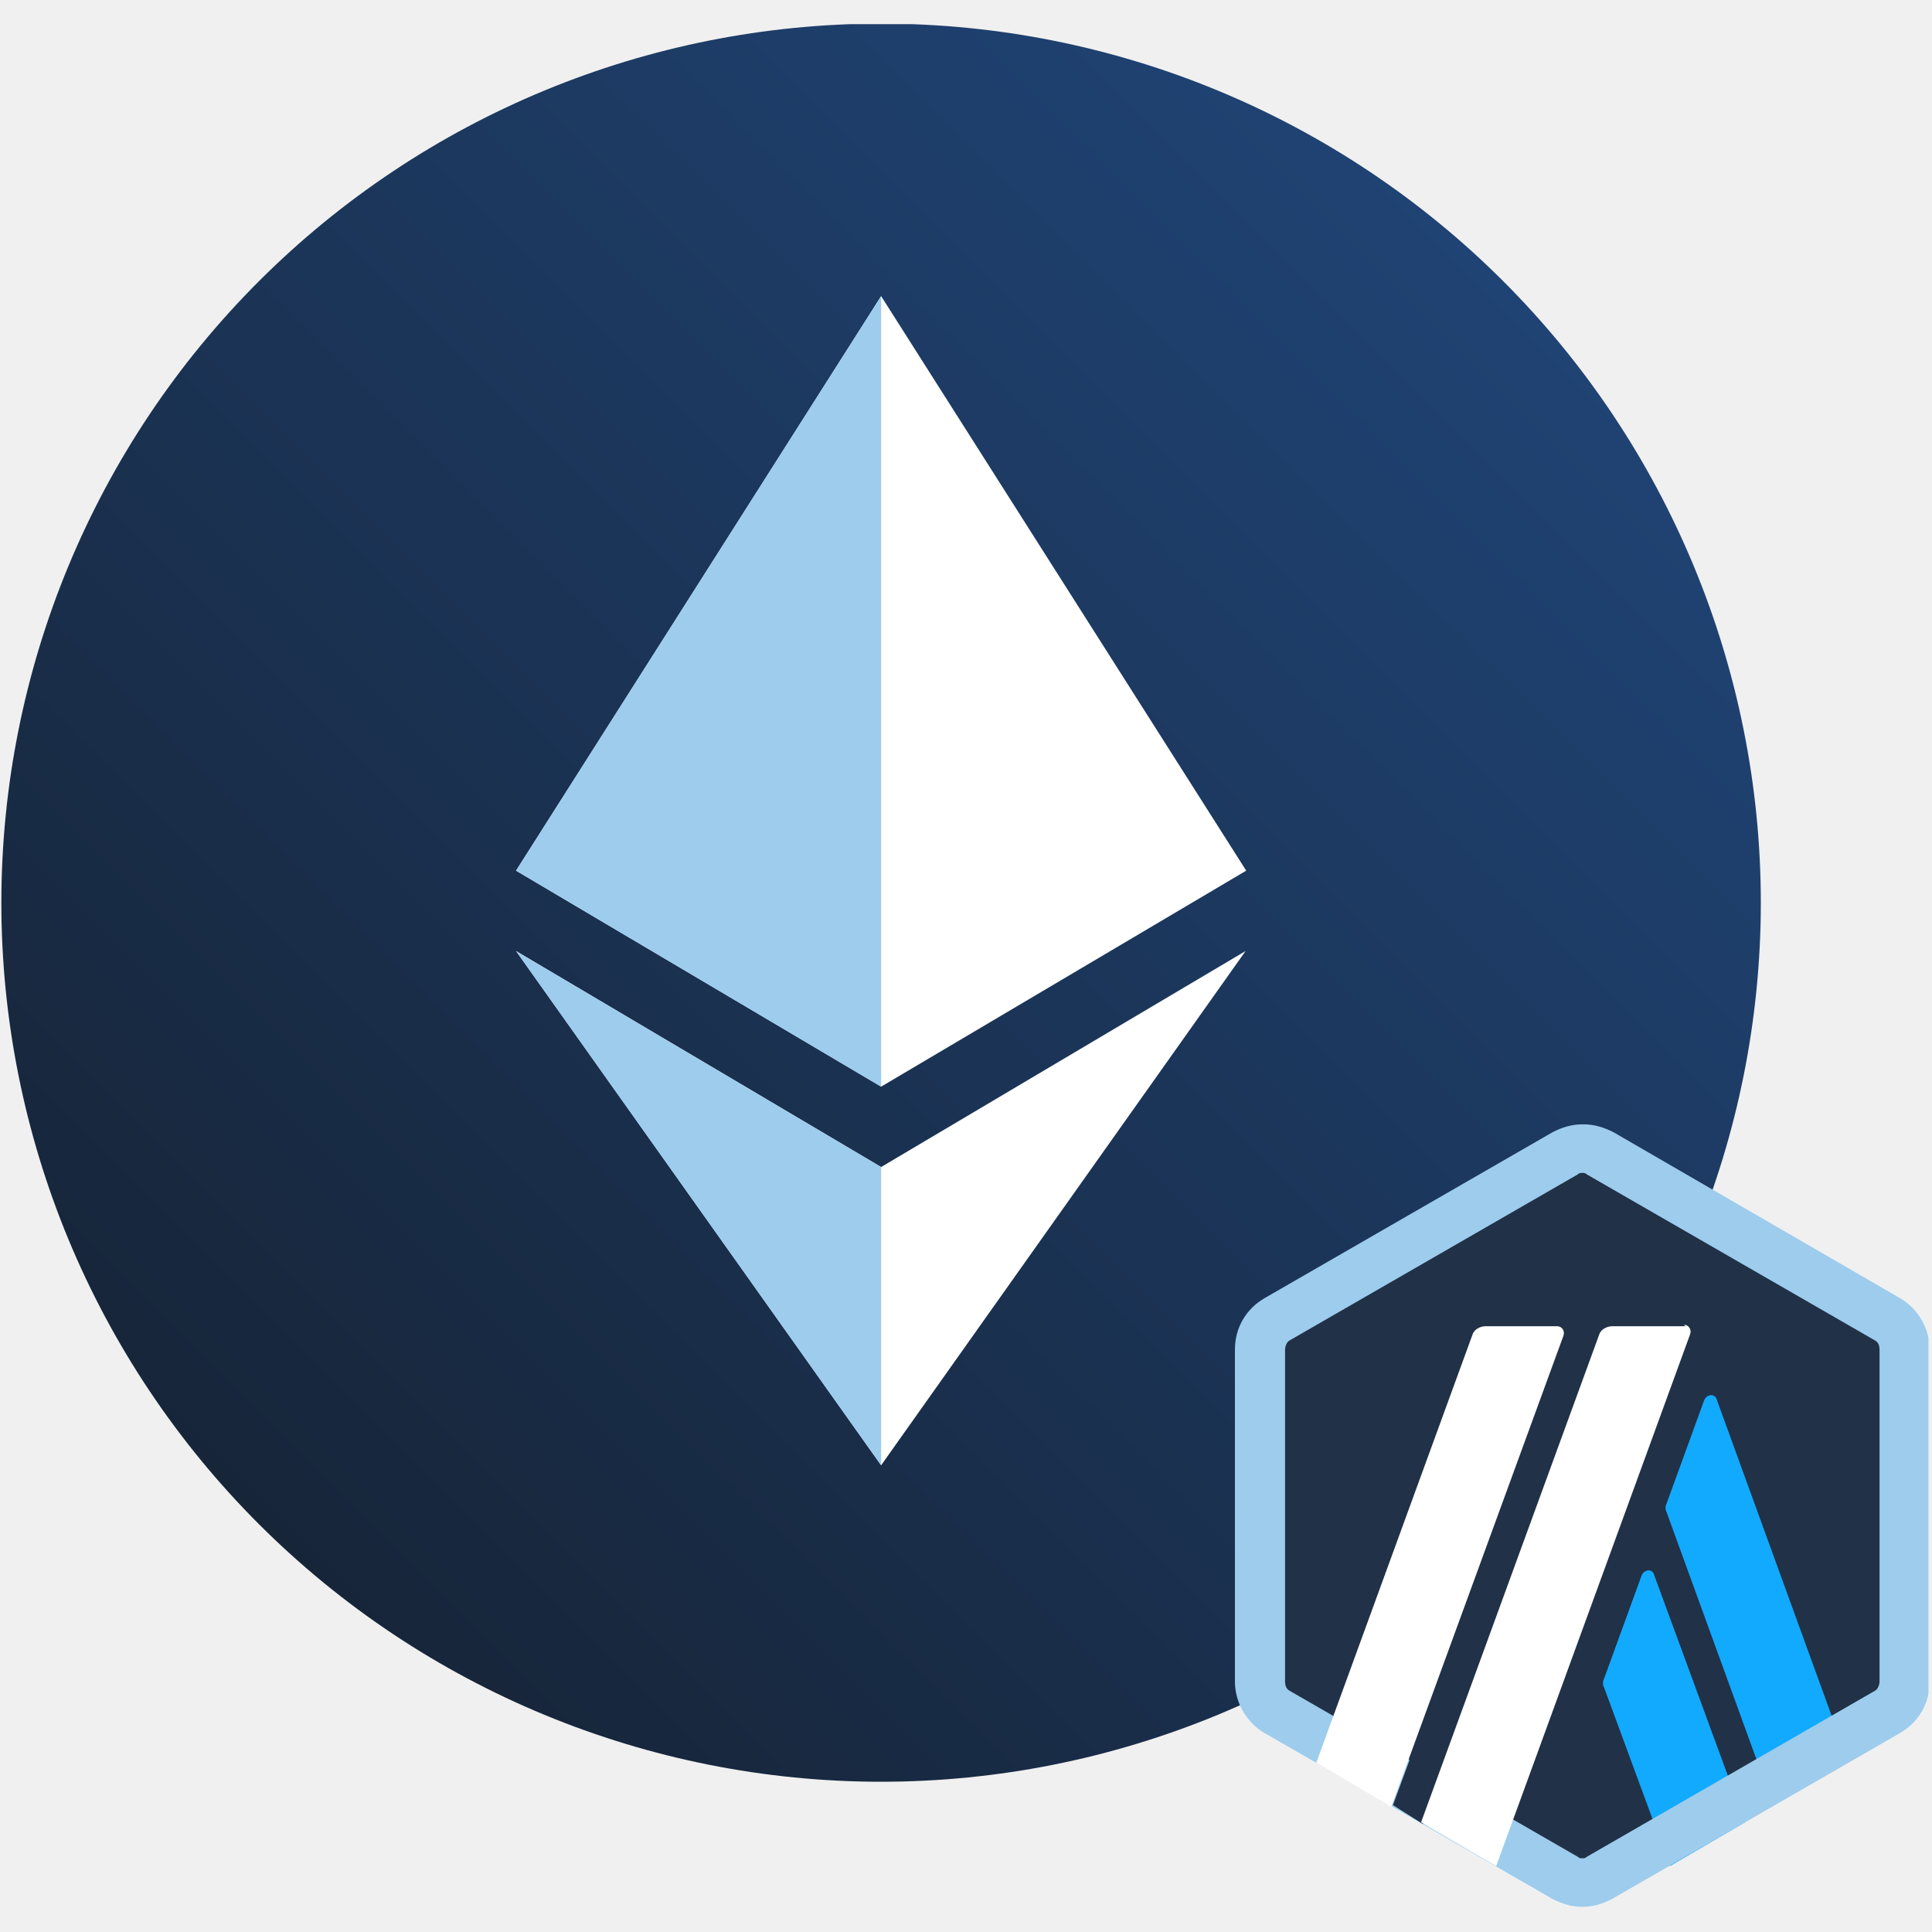
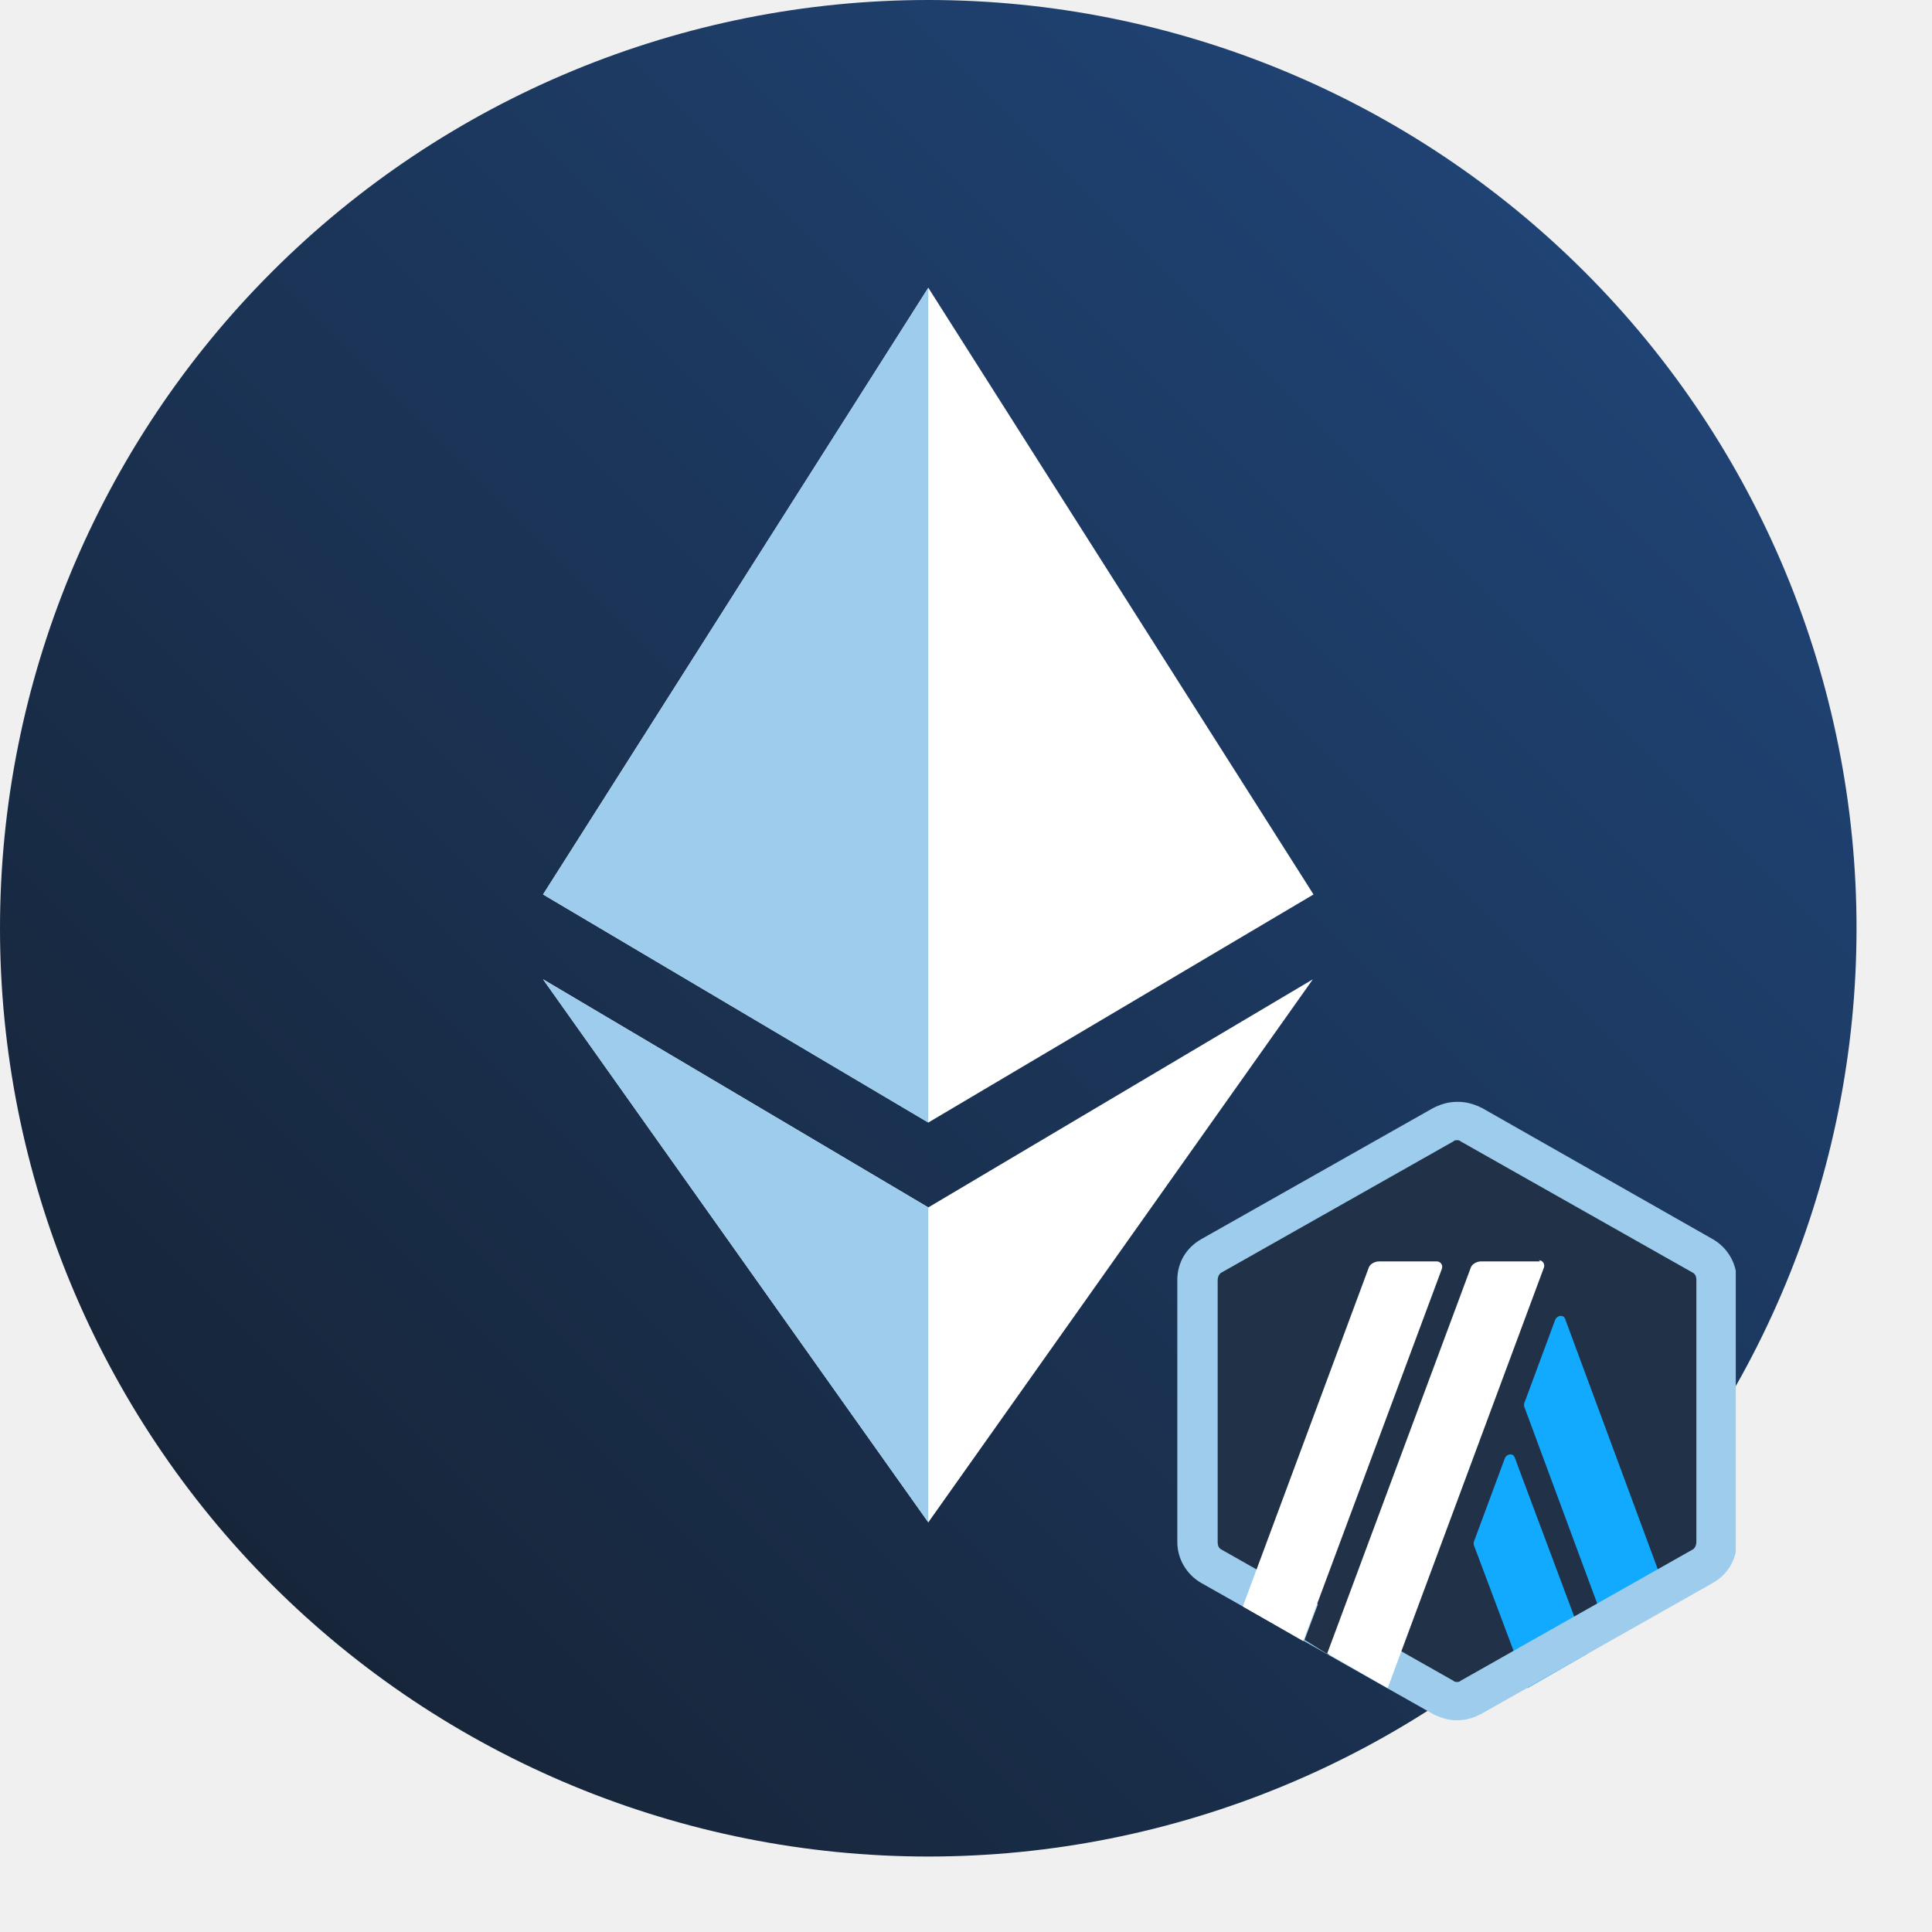
- <svg xmlns="http://www.w3.org/2000/svg" width="100" height="100" viewBox="0 0 760 741" fill="none">
-   <g clip-path="url(#clip0_7001_776)">
-     <path fill-rule="evenodd" clip-rule="evenodd" d="M346.6 691.393C438.381 691.393 526.404 654.961 591.303 590.111C656.202 525.261 692.662 437.305 692.662 345.593C692.662 253.881 656.202 165.926 591.303 101.076C526.404 36.226 438.381 -0.207 346.6 -0.207C254.818 -0.207 166.796 36.226 101.897 101.076C36.997 165.926 0.537 253.881 0.537 345.593C0.537 437.305 36.997 525.261 101.897 590.111C166.796 654.961 254.818 691.393 346.6 691.393Z" fill="url(#paint0_linear_7001_776)" />
-     <path d="M202.995 364.612L346.611 449.58L489.979 364.612L346.611 566.905L202.995 364.612Z" fill="white" />
-     <path d="M202.995 364.612L346.611 449.58V566.905L202.995 364.612Z" fill="#9DCCED" />
-     <path d="M346.611 417.964L202.995 332.996L346.611 106.991L490.227 332.996L346.611 417.964Z" fill="white" />
-     <path d="M346.611 417.964L202.995 332.996L346.611 106.991V417.964Z" fill="#9DCCED" />
-     <g clip-path="url(#clip1_7001_776)">
-       <path d="M496.857 526.372V647.019C496.857 654.415 501.159 661.811 507.346 665.485L611.994 725.808C618.761 729.481 626.785 729.481 633.552 725.808L738.2 665.485C744.967 661.811 748.689 654.415 748.689 647.019V526.372C748.689 518.977 744.387 511.581 738.2 507.908L633.503 447.584C626.737 443.911 618.713 443.911 611.945 447.584L507.297 507.908C500.53 511.581 496.857 518.977 496.857 526.372Z" fill="#213147" />
-       <path d="M645.83 610.093L631.039 650.743C630.411 651.952 630.411 653.208 631.039 654.417L656.899 724.6L686.433 707.345L650.713 610.093C650.132 607.626 647.039 607.626 645.83 610.093Z" fill="#12AAFF" />
-       <path d="M675.364 541.164C674.737 538.699 671.691 538.699 670.434 541.164L655.644 581.815C655.015 583.024 655.015 584.28 655.644 585.489L697.503 700.625L727.036 683.37L675.364 541.164Z" fill="#12AAFF" />
-       <path d="M622.433 451.886C623.062 451.886 623.642 451.886 624.27 452.514L737.522 517.768C738.73 518.397 739.359 519.605 739.359 521.442V651.95C739.359 653.158 738.73 655.043 737.522 655.623L624.27 720.878C623.642 721.506 623.062 721.506 622.433 721.506C621.805 721.506 621.225 721.506 620.597 720.878L507.345 655.623C506.136 654.995 505.508 653.787 505.508 651.95V521.442C505.508 520.234 506.136 518.348 507.345 517.768L620.597 452.514C621.177 451.886 621.805 451.886 622.433 451.886ZM622.433 432.793C618.132 432.793 614.409 434.002 610.736 435.887L497.484 501.141C490.089 505.443 485.787 512.838 485.787 521.442V651.95C485.787 659.974 490.089 667.95 497.484 672.251L610.736 737.505C614.409 739.342 618.132 740.599 622.433 740.599C626.736 740.599 630.457 739.391 634.131 737.505L747.383 672.251C754.778 667.95 759.08 660.553 759.08 651.95V521.442C759.08 513.418 754.778 505.443 747.383 501.141L634.71 435.887C631.037 434.05 627.315 432.793 623.013 432.793H622.433Z" fill="#9DCCED" />
-       <path d="M547.946 700.576L558.387 672.252L579.317 689.507L559.644 707.973L547.946 700.576Z" fill="#213147" />
-       <path d="M613.202 512.21H584.248C582.412 512.21 579.946 513.418 579.318 515.303L517.786 683.949L547.319 701.205L615.039 515.883C615.667 514.046 614.41 512.21 612.574 512.21H613.202Z" fill="white" />
-       <path d="M663.036 512.21H634.083C632.245 512.21 629.78 513.419 629.153 515.304L559.016 707.344L588.55 724.6L664.873 515.304C665.501 513.467 664.244 511.63 662.408 511.63L663.036 512.21Z" fill="white" />
-     </g>
+ <svg xmlns="http://www.w3.org/2000/svg" width="128" height="128" viewBox="0 0 128 128" fill="none">
+   <path fill-rule="evenodd" clip-rule="evenodd" d="M61.5 123C77.811 123 93.454 116.521 104.987 104.987C116.521 93.454 123 77.811 123 61.5C123 45.189 116.521 29.546 104.987 18.013C93.454 6.479 77.811 0 61.5 0C45.189 0 29.546 6.479 18.013 18.013C6.479 29.546 0 45.189 0 61.5C0 77.811 6.479 93.454 18.013 104.987C29.546 116.521 45.189 123 61.5 123Z" fill="url(#paint0_linear_7098_748)" />
+   <path d="M35.979 64.882L61.502 79.994L86.98 64.882L61.502 100.86L35.979 64.882Z" fill="white" />
+   <path d="M35.979 64.882L61.502 79.994V100.86L35.979 64.882Z" fill="#9DCCED" />
+   <path d="M61.502 74.371L35.979 59.26L61.502 19.065L87.024 59.26L61.502 74.371Z" fill="white" />
+   <path d="M61.502 74.371L35.979 59.26L61.502 19.065V74.371Z" fill="#9DCCED" />
+   <g clip-path="url(#clip0_7098_748)">
+     <path d="M79.501 85.457V101.517C79.501 102.502 80.085 103.486 80.924 103.975L95.116 112.005C96.033 112.494 97.121 112.494 98.039 112.005L112.231 103.975C113.149 103.486 113.653 102.502 113.653 101.517V85.457C113.653 84.472 113.07 83.488 112.231 82.999L98.033 74.969C97.115 74.48 96.027 74.48 95.109 74.969L80.917 82.999C79.999 83.488 79.501 84.472 79.501 85.457Z" fill="#213147" />
+     <path d="M99.704 96.602L97.698 102.013C97.613 102.174 97.613 102.341 97.698 102.502L101.206 111.844L105.211 109.547L100.367 96.602C100.288 96.273 99.868 96.273 99.704 96.602Z" fill="#12AAFF" />
+     <path d="M103.71 87.426C103.625 87.098 103.211 87.098 103.041 87.426L101.035 92.837C100.95 92.998 100.95 93.165 101.035 93.326L106.712 108.653L110.717 106.356L103.71 87.426Z" fill="#12AAFF" />
+     <path d="M96.531 75.542C96.617 75.542 96.695 75.542 96.781 75.625L112.139 84.312C112.303 84.395 112.388 84.556 112.388 84.801V102.173C112.388 102.334 112.303 102.585 112.139 102.662L96.781 111.349C96.695 111.433 96.617 111.433 96.531 111.433C96.446 111.433 96.368 111.433 96.282 111.349L80.924 102.662C80.76 102.579 80.674 102.418 80.674 102.173V84.801C80.674 84.64 80.76 84.389 80.924 84.312L96.282 75.625C96.361 75.542 96.446 75.542 96.531 75.542ZM96.531 73C95.948 73 95.443 73.161 94.945 73.412L79.586 82.098C78.583 82.671 78 83.655 78 84.801V102.173C78 103.242 78.583 104.303 79.586 104.876L94.945 113.562C95.443 113.807 95.948 113.974 96.531 113.974C97.115 113.974 97.62 113.813 98.118 113.562L113.476 104.876C114.479 104.303 115.063 103.319 115.063 102.173V84.801C115.063 83.733 114.479 82.671 113.476 82.098L98.196 73.412C97.698 73.167 97.194 73 96.61 73H96.531Z" fill="#9DCCED" />
+     <path d="M86.43 108.646L87.846 104.876L90.684 107.173L88.016 109.631L86.43 108.646Z" fill="#213147" />
+     <path d="M95.279 83.572H91.353C91.104 83.572 90.769 83.733 90.684 83.984L82.34 106.433L86.345 108.73L95.529 84.061C95.614 83.816 95.443 83.572 95.194 83.572H95.279Z" fill="white" />
+     <path d="M102.038 83.572H98.111C97.862 83.572 97.528 83.733 97.443 83.984L87.931 109.547L91.936 111.844L102.287 83.984C102.372 83.739 102.202 83.495 101.953 83.495L102.038 83.572Z" fill="white" />
  </g>
  <defs>
-     <linearGradient id="paint0_linear_7001_776" x1="692.662" y1="-0.207" x2="1.063" y2="691.918" gradientUnits="userSpaceOnUse">
+     <linearGradient id="paint0_linear_7098_748" x1="123" y1="0" x2="1.46627e-05" y2="123" gradientUnits="userSpaceOnUse">
      <stop stop-color="#214980" />
      <stop offset="1" stop-color="#151F2D" />
    </linearGradient>
-     <clipPath id="clip0_7001_776">
-       <rect width="759" height="741" fill="white" transform="translate(0.5)" />
-     </clipPath>
-     <clipPath id="clip1_7001_776">
-       <rect width="272.83" height="308" fill="white" transform="translate(485.787 432.793)" />
+     <clipPath id="clip0_7098_748">
+       <rect width="37" height="41" fill="white" transform="translate(78 73)" />
    </clipPath>
  </defs>
</svg>
